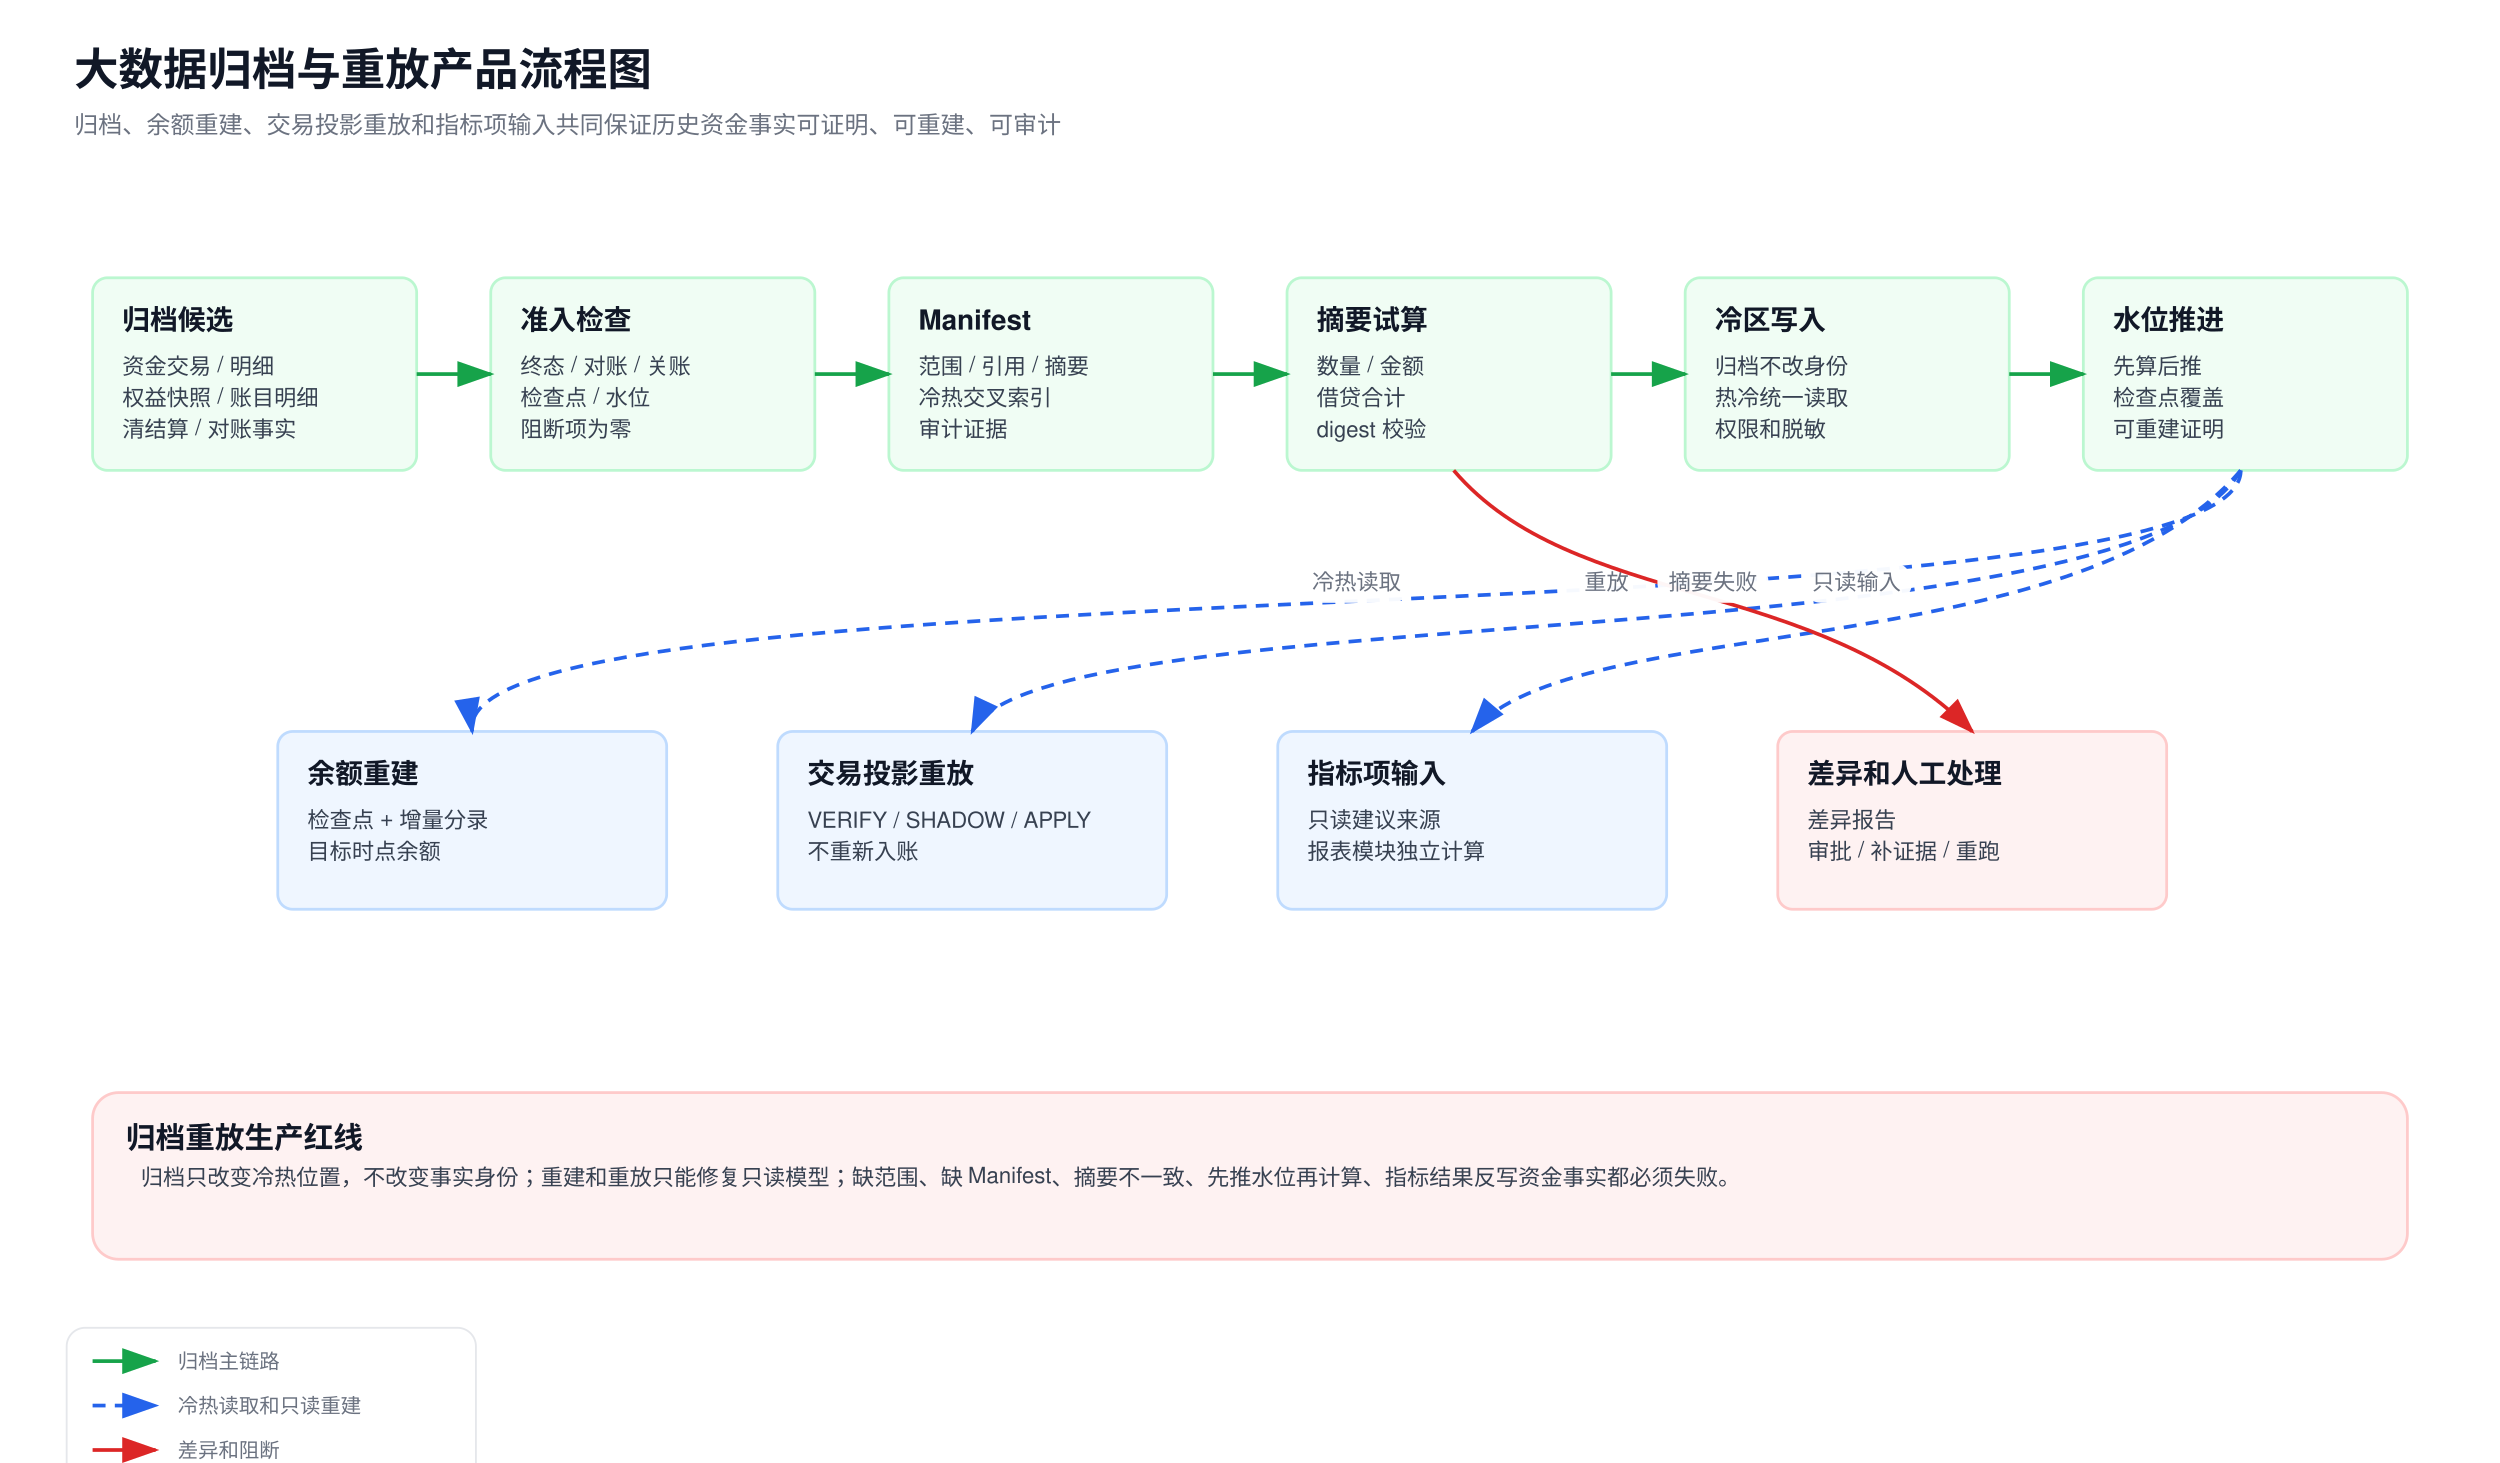
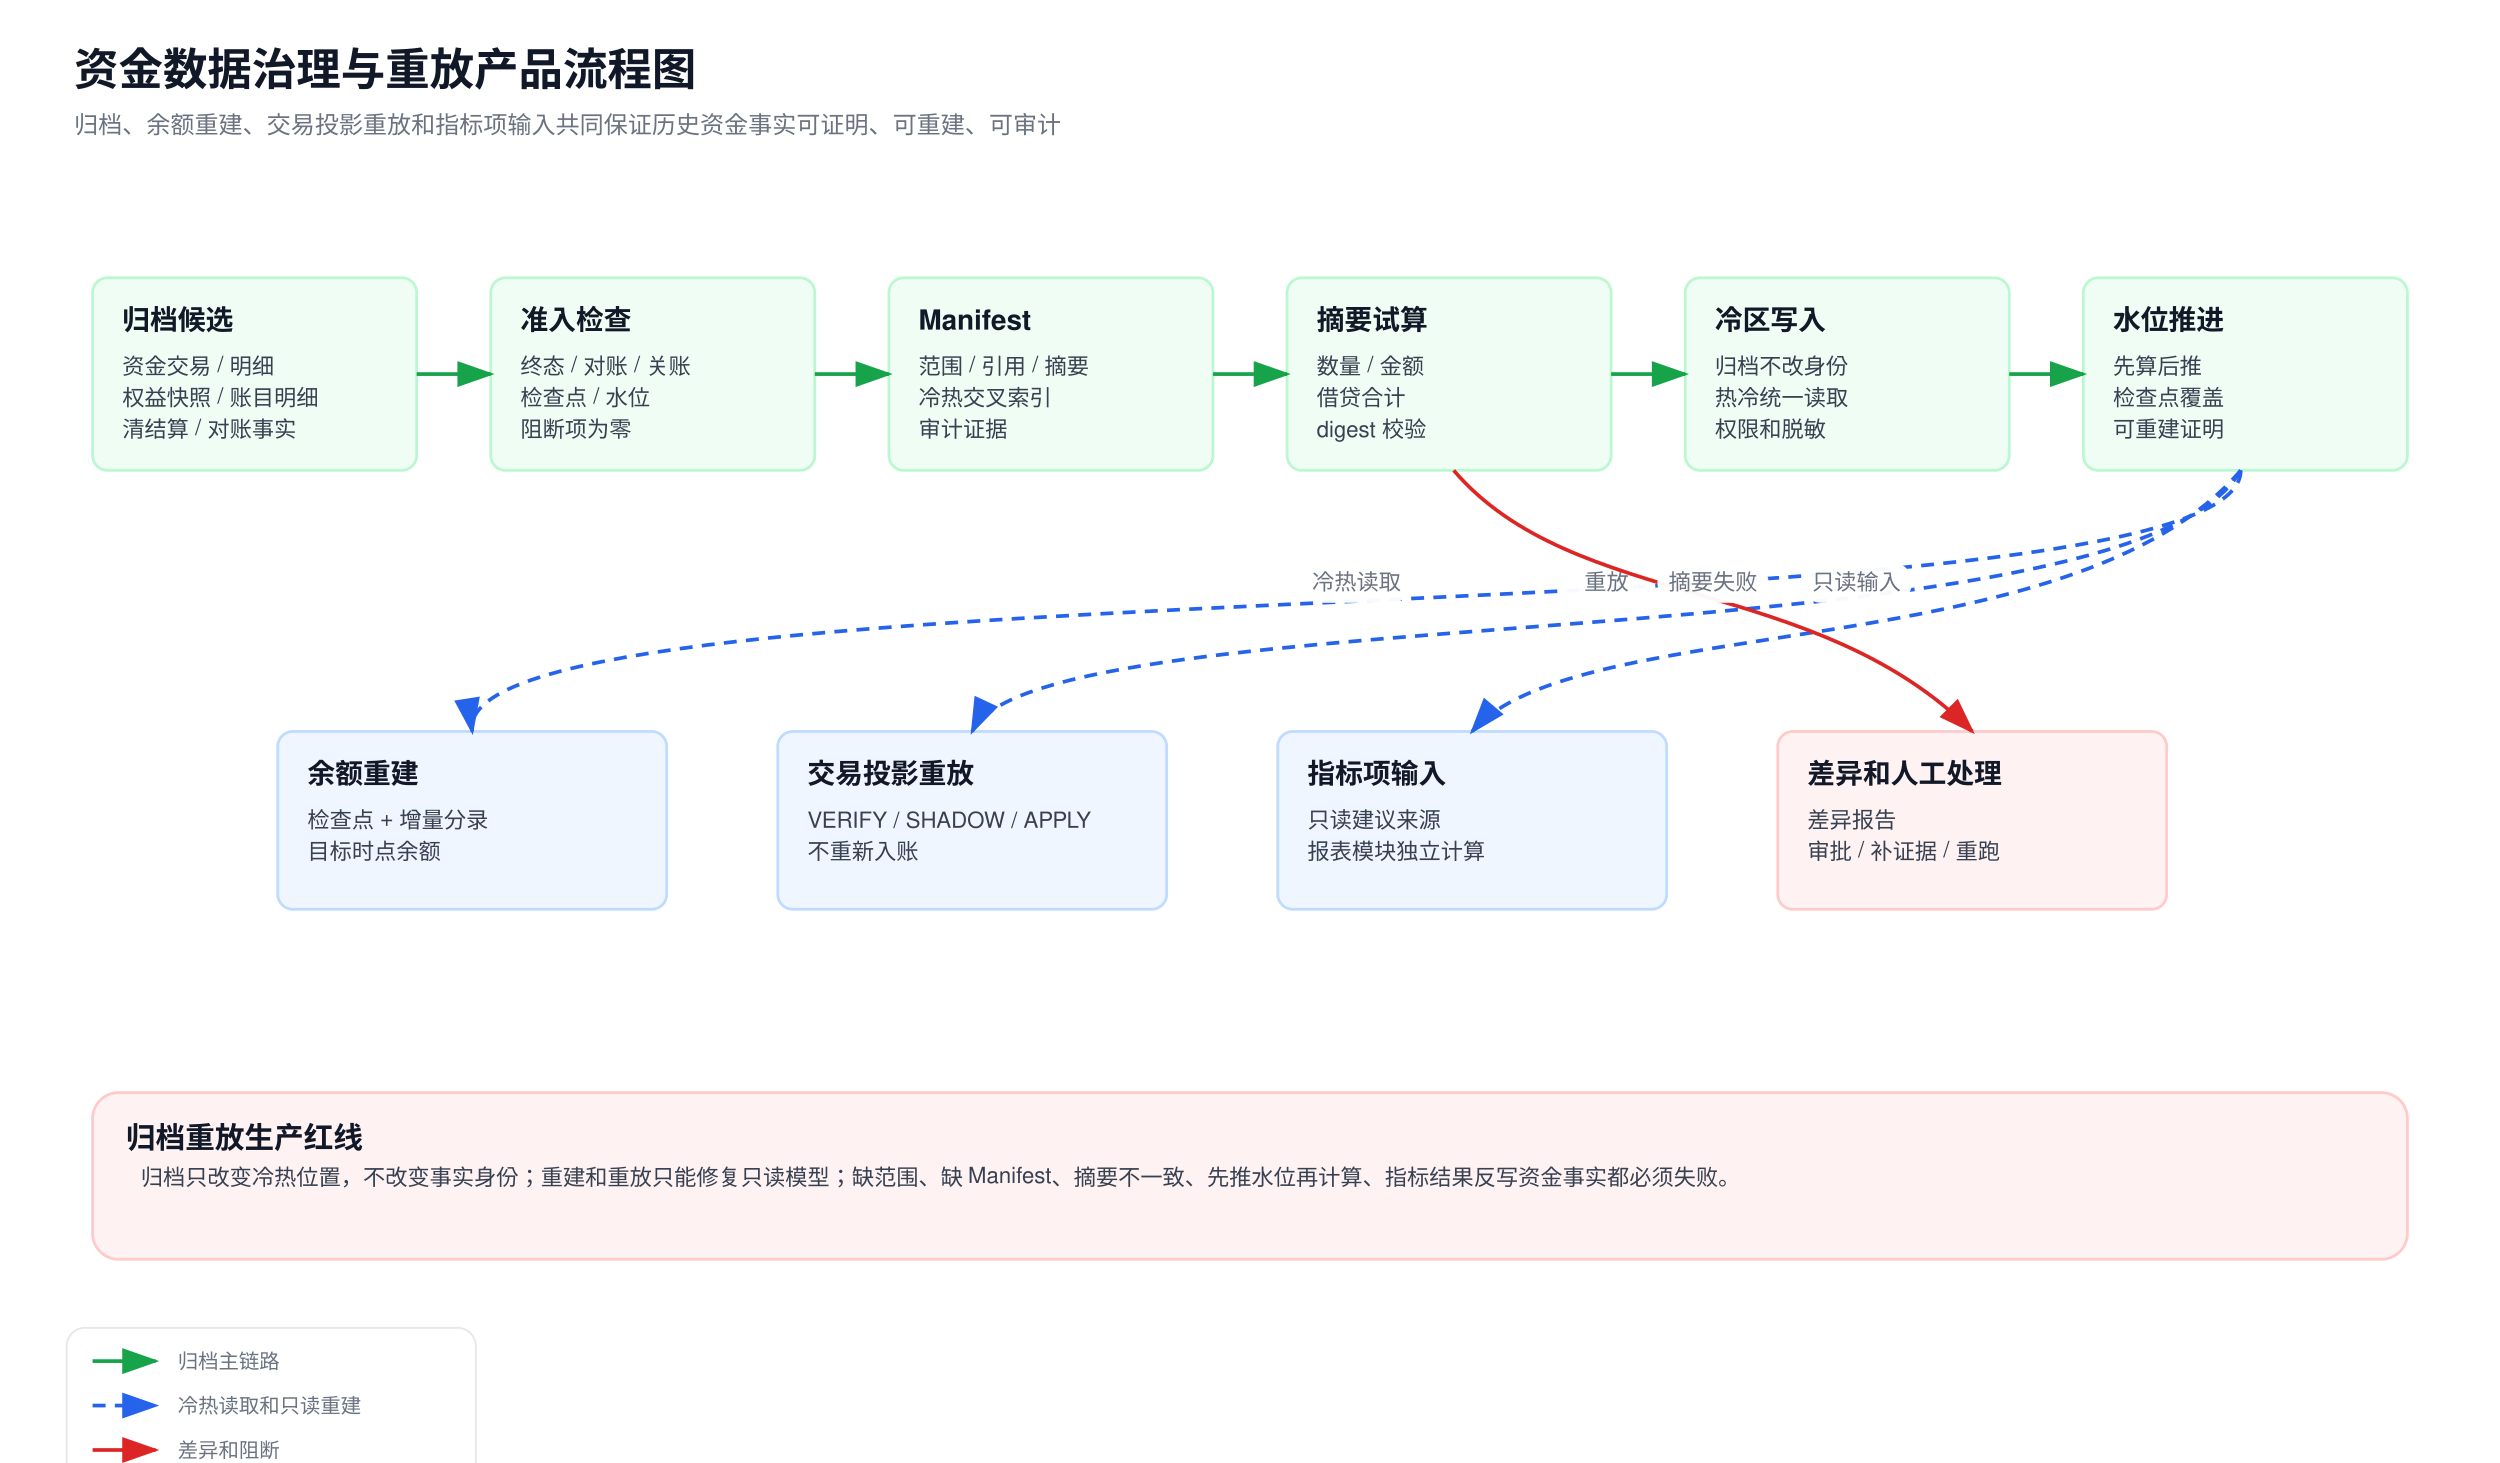
- <svg xmlns="http://www.w3.org/2000/svg" viewBox="0 0 1350 790" width="1350" height="790" role="img" aria-label="大数据归档与重放产品流程图">
+ <svg xmlns="http://www.w3.org/2000/svg" viewBox="0 0 1350 790" width="1350" height="790" role="img" aria-label="资金数据治理与重放产品流程图">
  <style>
text { font-family: 'Helvetica Neue', Helvetica, Arial, 'PingFang SC', 'Microsoft YaHei', 'Microsoft JhengHei', 'SimHei', sans-serif; }
.title { font-size: 24px; font-weight: 700; fill: #111827; }
.subtitle { font-size: 13px; fill: #6b7280; }
.node-title { font-size: 15px; font-weight: 700; fill: #111827; }
.node-text { font-size: 12px; fill: #374151; }
.small { font-size: 11px; fill: #6b7280; }
.lane-title { font-size: 16px; font-weight: 700; fill: #111827; }
.label { font-size: 12px; fill: #6b7280; }
</style>
  <defs>
    <marker id="arrow-blue" markerWidth="10" markerHeight="7" refX="9" refY="3.5" orient="auto" markerUnits="strokeWidth">
      <polygon points="0 0, 10 3.5, 0 7" fill="#2563eb" />
    </marker>
    <marker id="arrow-green" markerWidth="10" markerHeight="7" refX="9" refY="3.5" orient="auto" markerUnits="strokeWidth">
      <polygon points="0 0, 10 3.5, 0 7" fill="#16a34a" />
    </marker>
    <marker id="arrow-rose" markerWidth="10" markerHeight="7" refX="9" refY="3.5" orient="auto" markerUnits="strokeWidth">
      <polygon points="0 0, 10 3.5, 0 7" fill="#dc2626" />
    </marker>
    <marker id="arrow-purple" markerWidth="10" markerHeight="7" refX="9" refY="3.5" orient="auto" markerUnits="strokeWidth">
      <polygon points="0 0, 10 3.5, 0 7" fill="#9333ea" />
    </marker>
    <marker id="arrow-orange" markerWidth="10" markerHeight="7" refX="9" refY="3.5" orient="auto" markerUnits="strokeWidth">
      <polygon points="0 0, 10 3.5, 0 7" fill="#ea580c" />
    </marker>
    <marker id="arrow-gray" markerWidth="10" markerHeight="7" refX="9" refY="3.5" orient="auto" markerUnits="strokeWidth">
      <polygon points="0 0, 10 3.5, 0 7" fill="#6b7280" />
    </marker>
  </defs>
  <rect width="1350" height="790" fill="#ffffff" />
-   <text x="40" y="46" class="title">大数据归档与重放产品流程图</text>
+   <text x="40" y="46" class="title">资金数据治理与重放产品流程图</text>
  <text x="40" y="72" class="subtitle">归档、余额重建、交易投影重放和指标项输入共同保证历史资金事实可证明、可重建、可审计</text>
  <g>
    <rect x="50" y="150" width="175" height="104" rx="8" ry="8" fill="#f0fdf4" stroke="#bbf7d0" stroke-width="1.5" />
    <text x="66" y="178" class="node-title">归档候选</text>
    <text x="66" y="202" class="node-text" text-anchor="start">
      <tspan x="66" dy="0">资金交易 / 明细</tspan>
      <tspan x="66" dy="17">权益快照 / 账目明细</tspan>
      <tspan x="66" dy="17">清结算 / 对账事实</tspan>
    </text>
  </g>
  <g>
    <rect x="265" y="150" width="175" height="104" rx="8" ry="8" fill="#f0fdf4" stroke="#bbf7d0" stroke-width="1.5" />
    <text x="281" y="178" class="node-title">准入检查</text>
    <text x="281" y="202" class="node-text" text-anchor="start">
      <tspan x="281" dy="0">终态 / 对账 / 关账</tspan>
      <tspan x="281" dy="17">检查点 / 水位</tspan>
      <tspan x="281" dy="17">阻断项为零</tspan>
    </text>
  </g>
  <g>
    <rect x="480" y="150" width="175" height="104" rx="8" ry="8" fill="#f0fdf4" stroke="#bbf7d0" stroke-width="1.5" />
    <text x="496" y="178" class="node-title">Manifest</text>
    <text x="496" y="202" class="node-text" text-anchor="start">
      <tspan x="496" dy="0">范围 / 引用 / 摘要</tspan>
      <tspan x="496" dy="17">冷热交叉索引</tspan>
      <tspan x="496" dy="17">审计证据</tspan>
    </text>
  </g>
  <g>
    <rect x="695" y="150" width="175" height="104" rx="8" ry="8" fill="#f0fdf4" stroke="#bbf7d0" stroke-width="1.5" />
    <text x="711" y="178" class="node-title">摘要试算</text>
    <text x="711" y="202" class="node-text" text-anchor="start">
      <tspan x="711" dy="0">数量 / 金额</tspan>
      <tspan x="711" dy="17">借贷合计</tspan>
      <tspan x="711" dy="17">digest 校验</tspan>
    </text>
  </g>
  <g>
    <rect x="910" y="150" width="175" height="104" rx="8" ry="8" fill="#f0fdf4" stroke="#bbf7d0" stroke-width="1.5" />
    <text x="926" y="178" class="node-title">冷区写入</text>
    <text x="926" y="202" class="node-text" text-anchor="start">
      <tspan x="926" dy="0">归档不改身份</tspan>
      <tspan x="926" dy="17">热冷统一读取</tspan>
      <tspan x="926" dy="17">权限和脱敏</tspan>
    </text>
  </g>
  <g>
    <rect x="1125" y="150" width="175" height="104" rx="8" ry="8" fill="#f0fdf4" stroke="#bbf7d0" stroke-width="1.5" />
    <text x="1141" y="178" class="node-title">水位推进</text>
    <text x="1141" y="202" class="node-text" text-anchor="start">
      <tspan x="1141" dy="0">先算后推</tspan>
      <tspan x="1141" dy="17">检查点覆盖</tspan>
      <tspan x="1141" dy="17">可重建证明</tspan>
    </text>
  </g>
  <line x1="225" y1="202" x2="265" y2="202" stroke="#16a34a" stroke-width="2" marker-end="url(#arrow-green)" />
  <line x1="440" y1="202" x2="480" y2="202" stroke="#16a34a" stroke-width="2" marker-end="url(#arrow-green)" />
  <line x1="655" y1="202" x2="695" y2="202" stroke="#16a34a" stroke-width="2" marker-end="url(#arrow-green)" />
  <line x1="870" y1="202" x2="910" y2="202" stroke="#16a34a" stroke-width="2" marker-end="url(#arrow-green)" />
  <line x1="1085" y1="202" x2="1125" y2="202" stroke="#16a34a" stroke-width="2" marker-end="url(#arrow-green)" />
  <g>
    <rect x="150" y="395" width="210" height="96" rx="8" ry="8" fill="#eff6ff" stroke="#bfdbfe" stroke-width="1.5" />
    <text x="166" y="423" class="node-title">余额重建</text>
    <text x="166" y="447" class="node-text" text-anchor="start">
      <tspan x="166" dy="0">检查点 + 增量分录</tspan>
      <tspan x="166" dy="17">目标时点余额</tspan>
    </text>
  </g>
  <g>
    <rect x="420" y="395" width="210" height="96" rx="8" ry="8" fill="#eff6ff" stroke="#bfdbfe" stroke-width="1.5" />
    <text x="436" y="423" class="node-title">交易投影重放</text>
    <text x="436" y="447" class="node-text" text-anchor="start">
      <tspan x="436" dy="0">VERIFY / SHADOW / APPLY</tspan>
      <tspan x="436" dy="17">不重新入账</tspan>
    </text>
  </g>
  <g>
    <rect x="690" y="395" width="210" height="96" rx="8" ry="8" fill="#eff6ff" stroke="#bfdbfe" stroke-width="1.5" />
    <text x="706" y="423" class="node-title">指标项输入</text>
    <text x="706" y="447" class="node-text" text-anchor="start">
      <tspan x="706" dy="0">只读建议来源</tspan>
      <tspan x="706" dy="17">报表模块独立计算</tspan>
    </text>
  </g>
  <g>
    <rect x="960" y="395" width="210" height="96" rx="8" ry="8" fill="#fef2f2" stroke="#fecaca" stroke-width="1.5" />
    <text x="976" y="423" class="node-title">差异和人工处理</text>
    <text x="976" y="447" class="node-text" text-anchor="start">
      <tspan x="976" dy="0">差异报告</tspan>
      <tspan x="976" dy="17">审批 / 补证据 / 重跑</tspan>
    </text>
  </g>
  <g>
    <path d="M 1210 254 C 1210 350, 240 300, 255 395" fill="none" stroke="#2563eb" stroke-width="2" stroke-dasharray="7 5" marker-end="url(#arrow-blue)" />
    <rect x="702.5" y="303.5" width="60" height="22" rx="11" fill="#ffffff" opacity="0.96" />
    <text x="732.5" y="318.5" class="label" text-anchor="middle">冷热读取</text>
  </g>
  <g>
    <path d="M 1210 254 C 1150 360, 560 320, 525 395" fill="none" stroke="#2563eb" stroke-width="2" stroke-dasharray="7 5" marker-end="url(#arrow-blue)" />
    <rect x="843.5" y="303.5" width="48" height="22" rx="11" fill="#ffffff" opacity="0.96" />
    <text x="867.5" y="318.5" class="label" text-anchor="middle">重放</text>
  </g>
  <g>
    <path d="M 1210 254 C 1120 360, 850 330, 795 395" fill="none" stroke="#2563eb" stroke-width="2" stroke-dasharray="7 5" marker-end="url(#arrow-blue)" />
    <rect x="972.5" y="303.5" width="60" height="22" rx="11" fill="#ffffff" opacity="0.96" />
    <text x="1002.5" y="318.5" class="label" text-anchor="middle">只读输入</text>
  </g>
  <g>
    <path d="M 785 254 C 850 330, 980 310, 1065 395" fill="none" stroke="#dc2626" stroke-width="2" marker-end="url(#arrow-rose)" />
    <rect x="895" y="303.5" width="60" height="22" rx="11" fill="#ffffff" opacity="0.96" />
    <text x="925" y="318.5" class="label" text-anchor="middle">摘要失败</text>
  </g>
  <g>
    <rect x="50" y="590" width="1250" height="90" rx="14" ry="14" fill="#fef2f2" stroke="#fecaca" stroke-width="1.5" />
    <text x="68" y="620" class="lane-title">归档重放生产红线</text>
  </g>
  <text x="76" y="640" class="node-text" text-anchor="start">
    <tspan x="76" dy="0">归档只改变冷热位置，不改变事实身份；重建和重放只能修复只读模型；缺范围、缺 Manifest、摘要不一致、先推水位再计算、指标结果反写资金事实都必须失败。</tspan>
  </text>
  <g transform="translate(50,735)">
    <rect x="-14" y="-18" width="221" height="92" rx="10" fill="#ffffff" stroke="#e5e7eb" />
    <line x1="0" y1="0" x2="34" y2="0" stroke="#16a34a" stroke-width="2" marker-end="url(#arrow-green)" />
    <text x="46" y="4" class="small">归档主链路</text>
    <line x1="0" y1="24" x2="34" y2="24" stroke="#2563eb" stroke-width="2" marker-end="url(#arrow-blue)" stroke-dasharray="7 5" />
    <text x="46" y="28" class="small">冷热读取和只读重建</text>
    <line x1="0" y1="48" x2="34" y2="48" stroke="#dc2626" stroke-width="2" marker-end="url(#arrow-rose)" />
    <text x="46" y="52" class="small">差异和阻断</text>
  </g>
</svg>
